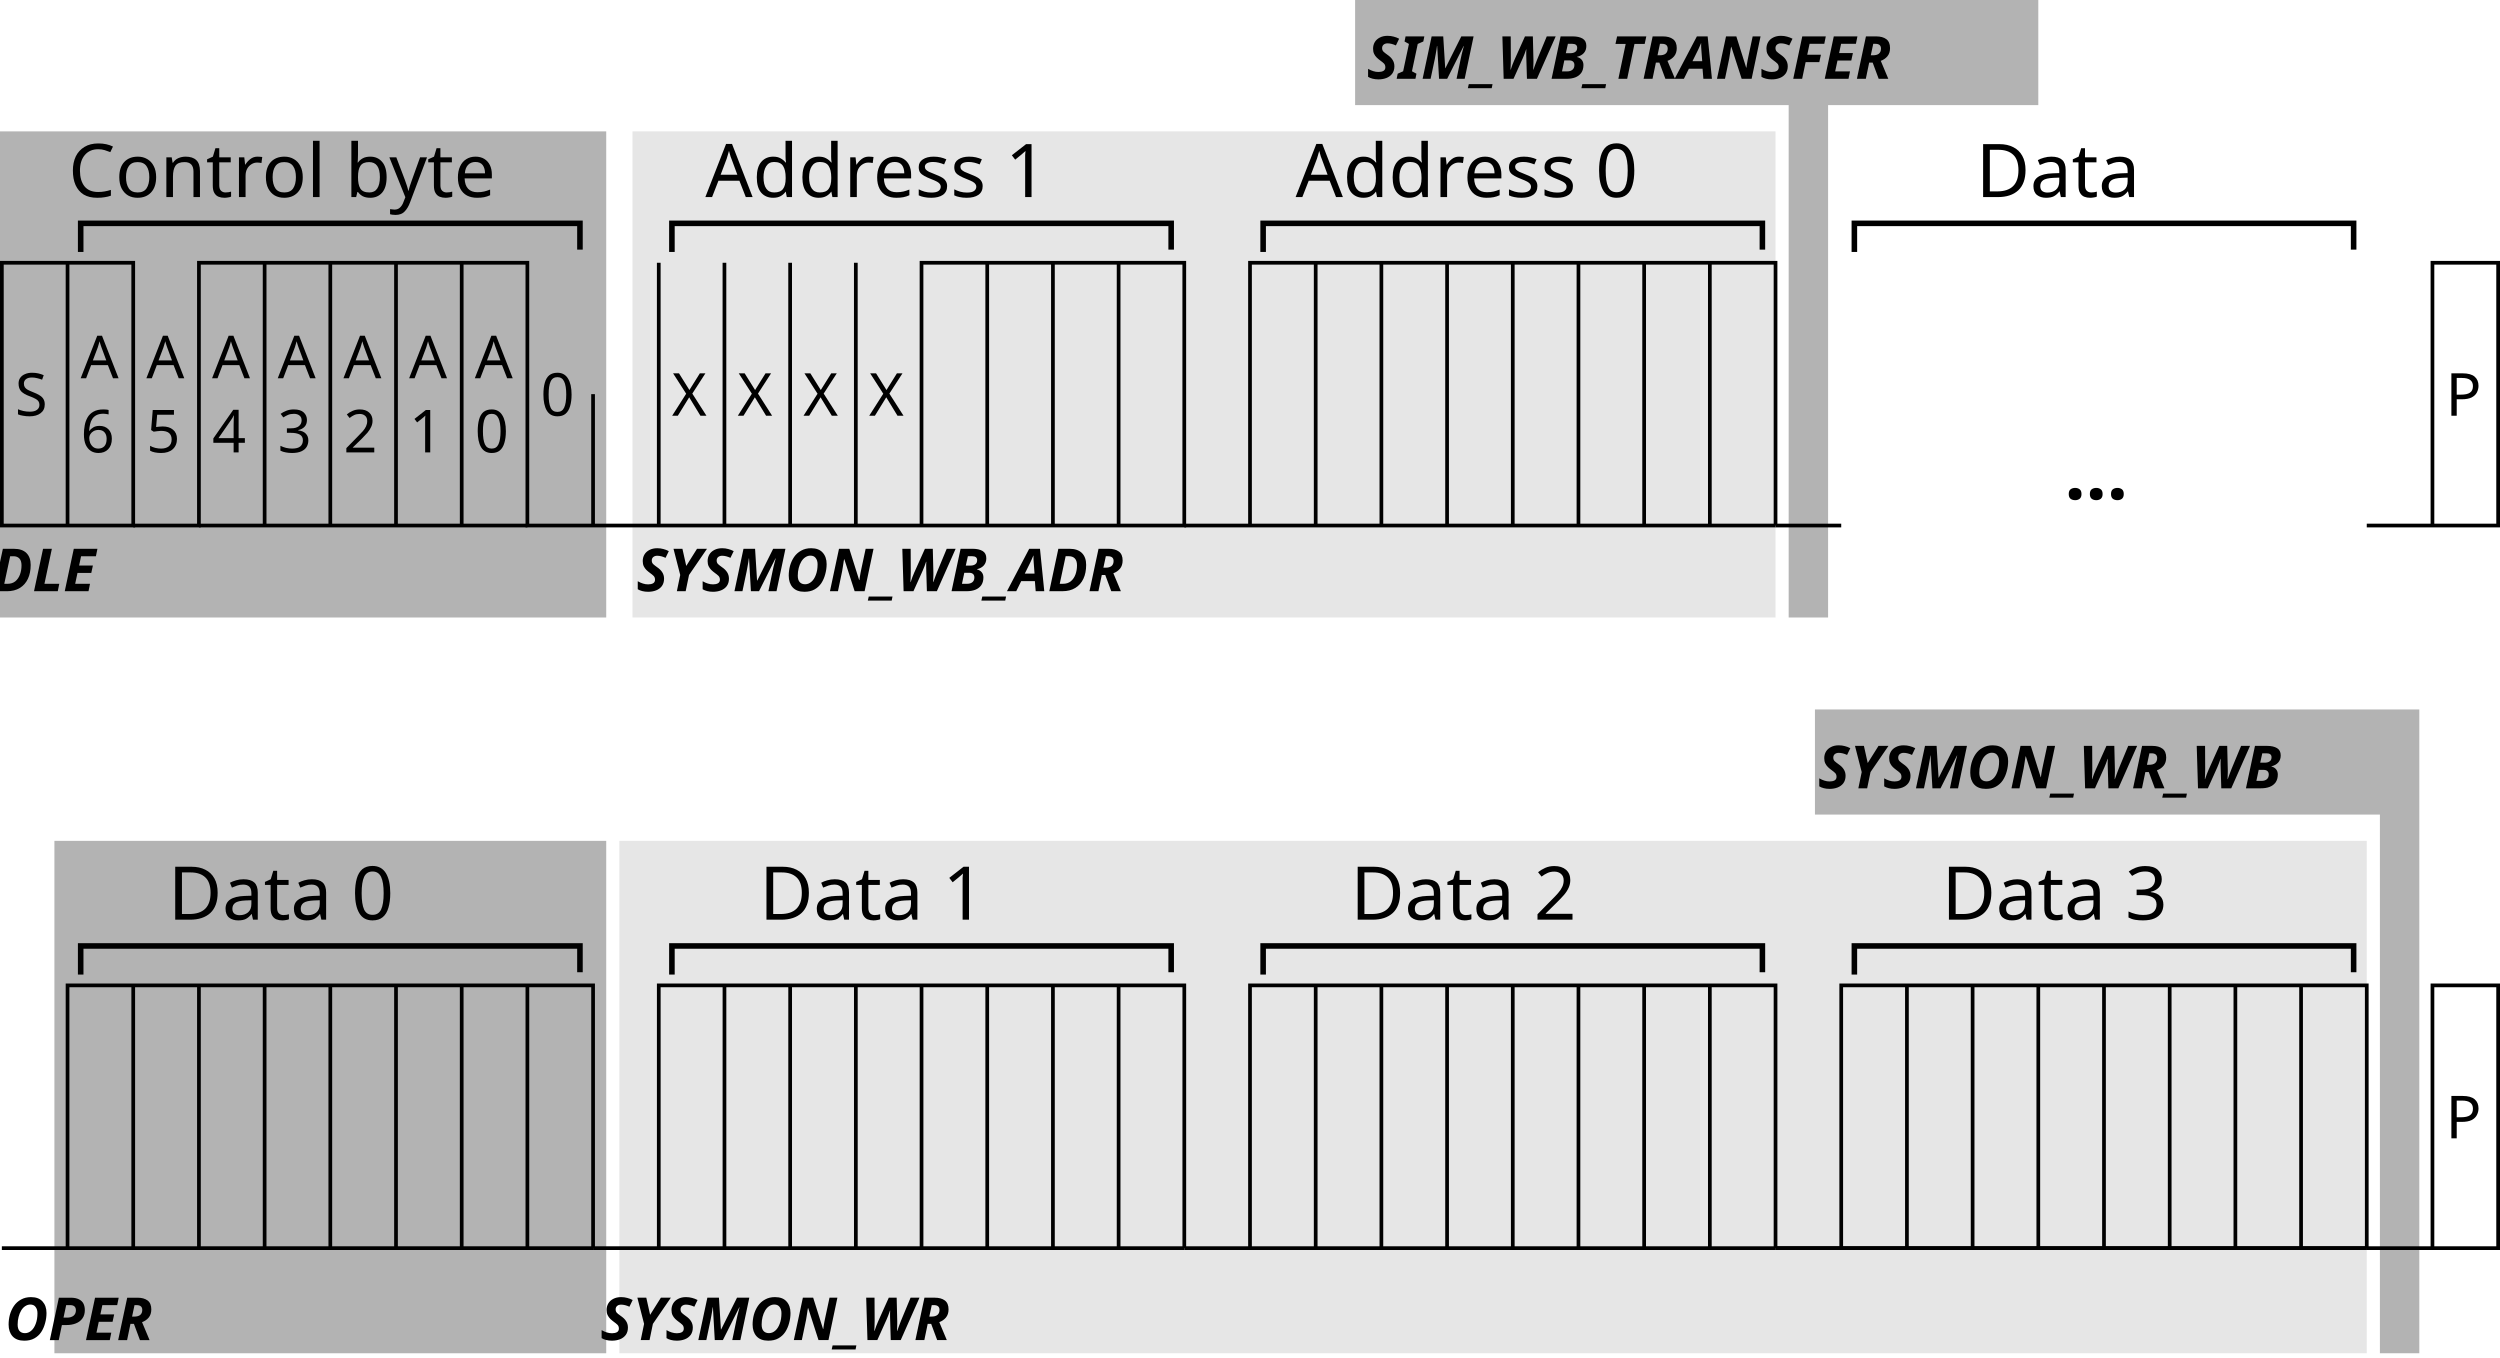
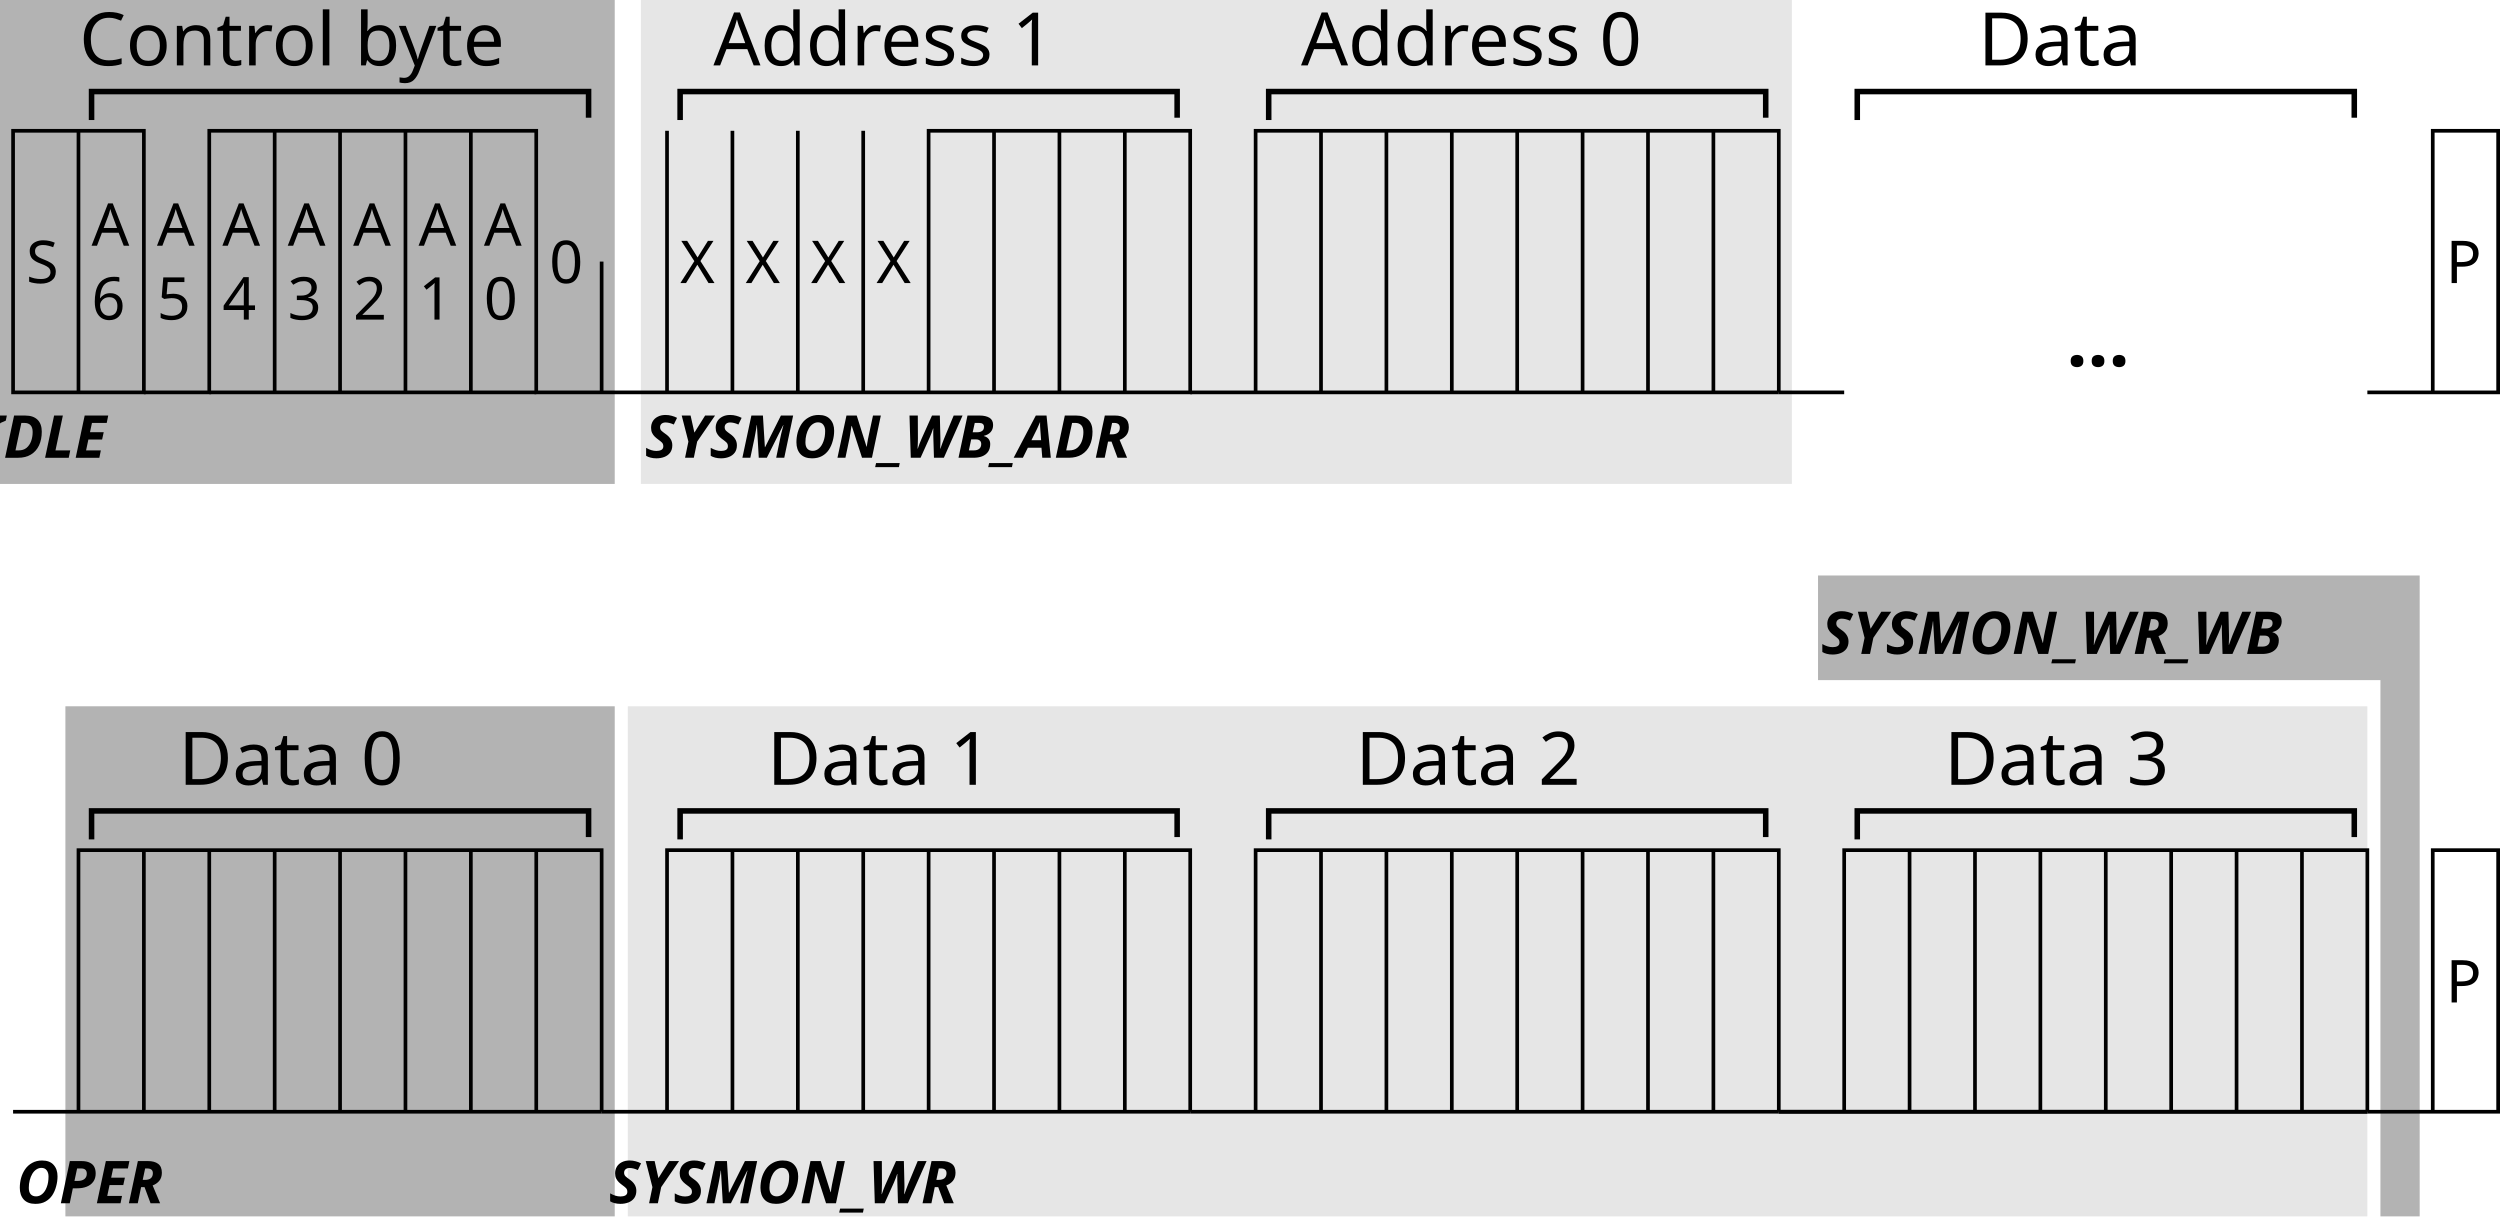
- <svg xmlns="http://www.w3.org/2000/svg" width="337.114" height="183.067" id="svg2" version="1.1">
+ <svg xmlns="http://www.w3.org/2000/svg" width="338.636" height="164.879" id="svg2" version="1.1">
  <defs id="defs4" />
-   <g id="layer1" transform="translate(-101.2147,920.6348)">
+   <g id="layer1" transform="translate(-99.69307,902.9183)">
    <path style="fill:none;stroke:#000000;stroke-width:0.5;stroke-linecap:butt;stroke-linejoin:miter;stroke-miterlimit:4;stroke-opacity:1;stroke-dasharray:none" d="m 110.323,-885.202 8.858,0 0,35.433 -8.858,0 0,-35.433 -8.858,0 0,35.433 8.858,0" id="path2989" />
    <path style="fill:none;stroke:#000000;stroke-width:0.5;stroke-linecap:butt;stroke-linejoin:miter;stroke-miterlimit:4;stroke-opacity:1;stroke-dasharray:none" d="m 119.181,-849.769 8.858,0 0,-35.433 8.858,0 0,0 8.858,0 8.858,0 8.858,0 8.858,0 0,35.433 8.858,0 0,-17.717 0,17.717 8.858,0 0,-35.433 0,35.433 8.858,0 0,-35.433 0,35.433 8.858,0 0,-35.433 0,35.433 8.858,0 0,-35.433 0,35.433 8.858,0 0,-35.433 35.433,0 0,35.433 -35.433,0" id="path2991" />
    <path style="fill:none;stroke:#000000;stroke-width:0.5;stroke-linecap:butt;stroke-linejoin:miter;stroke-miterlimit:4;stroke-opacity:1;stroke-dasharray:none" d="m 234.339,-885.202 0,35.433" id="path2995" />
    <path style="fill:none;stroke:#000000;stroke-width:0.5;stroke-linecap:butt;stroke-linejoin:miter;stroke-miterlimit:4;stroke-opacity:1;stroke-dasharray:none" d="m 243.197,-885.202 0,35.433" id="path2997" />
    <path style="fill:none;stroke:#000000;stroke-width:0.5;stroke-linecap:butt;stroke-linejoin:miter;stroke-miterlimit:4;stroke-opacity:1;stroke-dasharray:none" d="m 252.055,-885.202 0,35.433" id="path2999" />
    <path style="fill:none;stroke:#000000;stroke-width:0.5;stroke-linecap:butt;stroke-linejoin:miter;stroke-miterlimit:4;stroke-opacity:1;stroke-dasharray:none" d="m 260.914,-849.769 8.858,0 70.866,0" id="path3001" />
    <path style="fill:none;stroke:#000000;stroke-width:0.5;stroke-linecap:butt;stroke-linejoin:miter;stroke-miterlimit:4;stroke-opacity:1;stroke-dasharray:none" d="m 269.772,-849.769 0,-35.433 70.866,0 0,35.433" id="path3003" />
    <path style="fill:none;stroke:#000000;stroke-width:0.5;stroke-linecap:butt;stroke-linejoin:miter;stroke-miterlimit:4;stroke-opacity:1;stroke-dasharray:none" d="m 331.78,-885.202 0,35.433" id="path3005" />
    <path style="fill:none;stroke:#000000;stroke-width:0.5;stroke-linecap:butt;stroke-linejoin:miter;stroke-miterlimit:4;stroke-opacity:1;stroke-dasharray:none" d="m 322.921,-885.202 0,35.433" id="path3007" />
    <path style="fill:none;stroke:#000000;stroke-width:0.5;stroke-linecap:butt;stroke-linejoin:miter;stroke-miterlimit:4;stroke-opacity:1;stroke-dasharray:none" d="m 314.063,-849.769 0,-35.433" id="path3009" />
    <path style="fill:none;stroke:#000000;stroke-width:0.5;stroke-linecap:butt;stroke-linejoin:miter;stroke-miterlimit:4;stroke-opacity:1;stroke-dasharray:none" d="m 305.205,-885.202 0,35.433" id="path3011" />
    <path style="fill:none;stroke:#000000;stroke-width:0.5;stroke-linecap:butt;stroke-linejoin:miter;stroke-miterlimit:4;stroke-opacity:1;stroke-dasharray:none" d="m 296.347,-849.769 0,-35.433" id="path3013" />
    <path style="fill:none;stroke:#000000;stroke-width:0.5;stroke-linecap:butt;stroke-linejoin:miter;stroke-miterlimit:4;stroke-opacity:1;stroke-dasharray:none" d="m 287.488,-885.202 0,35.433" id="path3015" />
    <path style="fill:none;stroke:#000000;stroke-width:0.5;stroke-linecap:butt;stroke-linejoin:miter;stroke-miterlimit:4;stroke-opacity:1;stroke-dasharray:none" d="m 278.63,-849.769 0,-35.433" id="path3017" />
    <path id="path3019" d="m 101.465,-752.328 8.858,0 70.866,0" style="fill:none;stroke:#000000;stroke-width:0.5;stroke-linecap:butt;stroke-linejoin:miter;stroke-miterlimit:4;stroke-opacity:1;stroke-dasharray:none" />
    <path id="path3021" d="m 110.323,-752.328 0,-35.433 70.866,0 0,35.433" style="fill:none;stroke:#000000;stroke-width:0.5;stroke-linecap:butt;stroke-linejoin:miter;stroke-miterlimit:4;stroke-opacity:1;stroke-dasharray:none" />
    <path id="path3023" d="m 172.331,-787.761 0,35.433" style="fill:none;stroke:#000000;stroke-width:0.5;stroke-linecap:butt;stroke-linejoin:miter;stroke-miterlimit:4;stroke-opacity:1;stroke-dasharray:none" />
    <path id="path3025" d="m 163.473,-787.761 0,35.433" style="fill:none;stroke:#000000;stroke-width:0.5;stroke-linecap:butt;stroke-linejoin:miter;stroke-miterlimit:4;stroke-opacity:1;stroke-dasharray:none" />
    <path id="path3027" d="m 154.614,-752.328 0,-35.433" style="fill:none;stroke:#000000;stroke-width:0.5;stroke-linecap:butt;stroke-linejoin:miter;stroke-miterlimit:4;stroke-opacity:1;stroke-dasharray:none" />
    <path id="path3029" d="m 145.756,-787.761 0,35.433" style="fill:none;stroke:#000000;stroke-width:0.5;stroke-linecap:butt;stroke-linejoin:miter;stroke-miterlimit:4;stroke-opacity:1;stroke-dasharray:none" />
    <path id="path3031" d="m 136.898,-752.328 0,-35.433" style="fill:none;stroke:#000000;stroke-width:0.5;stroke-linecap:butt;stroke-linejoin:miter;stroke-miterlimit:4;stroke-opacity:1;stroke-dasharray:none" />
    <path id="path3033" d="m 128.04,-787.761 0,35.433" style="fill:none;stroke:#000000;stroke-width:0.5;stroke-linecap:butt;stroke-linejoin:miter;stroke-miterlimit:4;stroke-opacity:1;stroke-dasharray:none" />
    <path id="path3035" d="m 119.181,-752.328 0,-35.433" style="fill:none;stroke:#000000;stroke-width:0.5;stroke-linecap:butt;stroke-linejoin:miter;stroke-miterlimit:4;stroke-opacity:1;stroke-dasharray:none" />
    <path style="fill:none;stroke:#000000;stroke-width:0.5;stroke-linecap:butt;stroke-linejoin:miter;stroke-miterlimit:4;stroke-opacity:1;stroke-dasharray:none" d="m 181.189,-752.328 8.858,0 70.866,0" id="path3037" />
    <path style="fill:none;stroke:#000000;stroke-width:0.5;stroke-linecap:butt;stroke-linejoin:miter;stroke-miterlimit:4;stroke-opacity:1;stroke-dasharray:none" d="m 190.047,-752.328 0,-35.433 70.866,0 0,35.433" id="path3039" />
    <path style="fill:none;stroke:#000000;stroke-width:0.5;stroke-linecap:butt;stroke-linejoin:miter;stroke-miterlimit:4;stroke-opacity:1;stroke-dasharray:none" d="m 252.055,-787.761 0,35.433" id="path3041" />
    <path style="fill:none;stroke:#000000;stroke-width:0.5;stroke-linecap:butt;stroke-linejoin:miter;stroke-miterlimit:4;stroke-opacity:1;stroke-dasharray:none" d="m 243.197,-787.761 0,35.433" id="path3043" />
    <path style="fill:none;stroke:#000000;stroke-width:0.5;stroke-linecap:butt;stroke-linejoin:miter;stroke-miterlimit:4;stroke-opacity:1;stroke-dasharray:none" d="m 234.339,-752.328 0,-35.433" id="path3045" />
    <path style="fill:none;stroke:#000000;stroke-width:0.5;stroke-linecap:butt;stroke-linejoin:miter;stroke-miterlimit:4;stroke-opacity:1;stroke-dasharray:none" d="m 225.48,-787.761 0,35.433" id="path3047" />
    <path style="fill:none;stroke:#000000;stroke-width:0.5;stroke-linecap:butt;stroke-linejoin:miter;stroke-miterlimit:4;stroke-opacity:1;stroke-dasharray:none" d="m 216.622,-752.328 0,-35.433" id="path3049" />
    <path style="fill:none;stroke:#000000;stroke-width:0.5;stroke-linecap:butt;stroke-linejoin:miter;stroke-miterlimit:4;stroke-opacity:1;stroke-dasharray:none" d="m 207.764,-787.761 0,35.433" id="path3051" />
    <path style="fill:none;stroke:#000000;stroke-width:0.5;stroke-linecap:butt;stroke-linejoin:miter;stroke-miterlimit:4;stroke-opacity:1;stroke-dasharray:none" d="m 198.906,-752.328 0,-35.433" id="path3053" />
    <text xml:space="preserve" style="font-size:10px;font-style:normal;font-weight:normal;line-height:125%;letter-spacing:0px;word-spacing:0px;fill:#000000;fill-opacity:1;stroke:none;font-family:Sans" x="145.741" y="-894.06" id="text3055">
      <tspan id="tspan3057" x="145.741" y="-894.06" style="text-align:center;text-anchor:middle">Control byte</tspan>
    </text>
    <path style="fill:none;stroke:#000000;stroke-width:0.5;stroke-linecap:butt;stroke-linejoin:miter;stroke-miterlimit:4;stroke-opacity:1;stroke-dasharray:none" d="m 128.04,-849.769 44.291,0" id="path3059" />
    <path style="fill:none;stroke:#000000;stroke-width:0.5;stroke-linecap:butt;stroke-linejoin:miter;stroke-miterlimit:4;stroke-opacity:1;stroke-dasharray:none" d="m 163.473,-885.202 0,35.433" id="path3061" />
    <path style="fill:none;stroke:#000000;stroke-width:0.5;stroke-linecap:butt;stroke-linejoin:miter;stroke-miterlimit:4;stroke-opacity:1;stroke-dasharray:none" d="m 154.614,-885.202 0,35.433" id="path3063" />
    <path style="fill:none;stroke:#000000;stroke-width:0.5;stroke-linecap:butt;stroke-linejoin:miter;stroke-miterlimit:4;stroke-opacity:1;stroke-dasharray:none" d="m 145.756,-849.769 0,-35.433" id="path3065" />
    <path style="fill:none;stroke:#000000;stroke-width:0.5;stroke-linecap:butt;stroke-linejoin:miter;stroke-miterlimit:4;stroke-opacity:1;stroke-dasharray:none" d="m 136.898,-885.202 0,35.433" id="path3067" />
    <text id="text3069" y="-894.06" x="225.905" style="font-size:10px;font-style:normal;font-weight:normal;line-height:125%;letter-spacing:0px;word-spacing:0px;fill:#000000;fill-opacity:1;stroke:none;font-family:Sans" xml:space="preserve">
      <tspan y="-894.06" x="225.905" id="tspan3071" style="text-align:center;text-anchor:middle">Address 1</tspan>
    </text>
    <text xml:space="preserve" style="font-size:10px;font-style:normal;font-weight:normal;line-height:125%;letter-spacing:0px;word-spacing:0px;fill:#000000;fill-opacity:1;stroke:none;font-family:Sans" x="305.5" y="-894.06" id="text3073">
      <tspan id="tspan3075" x="305.5" y="-894.06" style="text-align:center;text-anchor:middle">Address 0</tspan>
    </text>
    <text id="text3077" y="-796.619" x="145.6" style="font-size:10px;font-style:normal;font-weight:normal;line-height:125%;letter-spacing:0px;word-spacing:0px;fill:#000000;fill-opacity:1;stroke:none;font-family:Sans" xml:space="preserve">
      <tspan style="text-align:center;text-anchor:middle" y="-796.619" x="145.6" id="tspan3079">Data 0</tspan>
    </text>
    <path style="fill:none;stroke:#000000;stroke-width:0.5;stroke-linecap:butt;stroke-linejoin:miter;stroke-miterlimit:4;stroke-opacity:1;stroke-dasharray:none" d="m 260.914,-752.328 8.858,0 70.866,0" id="path3085" />
    <path style="fill:none;stroke:#000000;stroke-width:0.5;stroke-linecap:butt;stroke-linejoin:miter;stroke-miterlimit:4;stroke-opacity:1;stroke-dasharray:none" d="m 269.772,-752.328 0,-35.433 70.866,0 0,35.433" id="path3087" />
    <path style="fill:none;stroke:#000000;stroke-width:0.5;stroke-linecap:butt;stroke-linejoin:miter;stroke-miterlimit:4;stroke-opacity:1;stroke-dasharray:none" d="m 331.78,-787.761 0,35.433" id="path3089" />
    <path style="fill:none;stroke:#000000;stroke-width:0.5;stroke-linecap:butt;stroke-linejoin:miter;stroke-miterlimit:4;stroke-opacity:1;stroke-dasharray:none" d="m 322.921,-787.761 0,35.433" id="path3091" />
    <path style="fill:none;stroke:#000000;stroke-width:0.5;stroke-linecap:butt;stroke-linejoin:miter;stroke-miterlimit:4;stroke-opacity:1;stroke-dasharray:none" d="m 314.063,-752.328 0,-35.433" id="path3093" />
    <path style="fill:none;stroke:#000000;stroke-width:0.5;stroke-linecap:butt;stroke-linejoin:miter;stroke-miterlimit:4;stroke-opacity:1;stroke-dasharray:none" d="m 305.205,-787.761 0,35.433" id="path3095" />
    <path style="fill:none;stroke:#000000;stroke-width:0.5;stroke-linecap:butt;stroke-linejoin:miter;stroke-miterlimit:4;stroke-opacity:1;stroke-dasharray:none" d="m 296.347,-752.328 0,-35.433" id="path3097" />
    <path style="fill:none;stroke:#000000;stroke-width:0.5;stroke-linecap:butt;stroke-linejoin:miter;stroke-miterlimit:4;stroke-opacity:1;stroke-dasharray:none" d="m 287.488,-787.761 0,35.433" id="path3099" />
    <path style="fill:none;stroke:#000000;stroke-width:0.5;stroke-linecap:butt;stroke-linejoin:miter;stroke-miterlimit:4;stroke-opacity:1;stroke-dasharray:none" d="m 278.63,-752.328 0,-35.433" id="path3101" />
    <path id="path3103" d="m 340.638,-752.328 8.858,0 70.866,0" style="fill:none;stroke:#000000;stroke-width:0.5;stroke-linecap:butt;stroke-linejoin:miter;stroke-miterlimit:4;stroke-opacity:1;stroke-dasharray:none" />
    <path id="path3105" d="m 349.496,-752.328 0,-35.433 70.866,0 0,35.433" style="fill:none;stroke:#000000;stroke-width:0.5;stroke-linecap:butt;stroke-linejoin:miter;stroke-miterlimit:4;stroke-opacity:1;stroke-dasharray:none" />
    <path id="path3107" d="m 411.504,-787.761 0,35.433" style="fill:none;stroke:#000000;stroke-width:0.5;stroke-linecap:butt;stroke-linejoin:miter;stroke-miterlimit:4;stroke-opacity:1;stroke-dasharray:none" />
    <path id="path3109" d="m 402.646,-787.761 0,35.433" style="fill:none;stroke:#000000;stroke-width:0.5;stroke-linecap:butt;stroke-linejoin:miter;stroke-miterlimit:4;stroke-opacity:1;stroke-dasharray:none" />
    <path id="path3111" d="m 393.788,-752.328 0,-35.433" style="fill:none;stroke:#000000;stroke-width:0.5;stroke-linecap:butt;stroke-linejoin:miter;stroke-miterlimit:4;stroke-opacity:1;stroke-dasharray:none" />
    <path id="path3113" d="m 384.929,-787.761 0,35.433" style="fill:none;stroke:#000000;stroke-width:0.5;stroke-linecap:butt;stroke-linejoin:miter;stroke-miterlimit:4;stroke-opacity:1;stroke-dasharray:none" />
    <path id="path3115" d="m 376.071,-752.328 0,-35.433" style="fill:none;stroke:#000000;stroke-width:0.5;stroke-linecap:butt;stroke-linejoin:miter;stroke-miterlimit:4;stroke-opacity:1;stroke-dasharray:none" />
    <path id="path3117" d="m 367.213,-787.761 0,35.433" style="fill:none;stroke:#000000;stroke-width:0.5;stroke-linecap:butt;stroke-linejoin:miter;stroke-miterlimit:4;stroke-opacity:1;stroke-dasharray:none" />
    <path id="path3119" d="m 358.354,-752.328 0,-35.433" style="fill:none;stroke:#000000;stroke-width:0.5;stroke-linecap:butt;stroke-linejoin:miter;stroke-miterlimit:4;stroke-opacity:1;stroke-dasharray:none" />
    <path style="fill:none;stroke:#000000;stroke-width:0.5;stroke-linecap:butt;stroke-linejoin:miter;stroke-miterlimit:4;stroke-opacity:1;stroke-dasharray:none" d="m 420.362,-849.769 8.858,0 0,-35.433 8.858,0 0,35.433 -8.858,0" id="path3121" />
    <text xml:space="preserve" style="font-size:10px;font-style:normal;font-weight:normal;line-height:125%;letter-spacing:0px;word-spacing:0px;fill:#000000;fill-opacity:1;stroke:none;font-family:Sans" x="103.236" y="-864.573" id="text3131">
      <tspan id="tspan3133" x="103.236" y="-864.573" style="font-size:8px;text-align:start;text-anchor:start">S</tspan>
    </text>
    <text id="text3135" y="-869.626" x="112.095" style="font-size:10px;font-style:normal;font-weight:normal;line-height:125%;letter-spacing:0px;word-spacing:0px;fill:#000000;fill-opacity:1;stroke:none;font-family:Sans" xml:space="preserve">
      <tspan style="font-size:8px;text-align:start;text-anchor:start" y="-869.626" x="112.095" id="tspan3137">A</tspan>
      <tspan style="font-size:8px;text-align:start;text-anchor:start" y="-859.626" x="112.095" id="tspan3139">6</tspan>
    </text>
    <text xml:space="preserve" style="font-size:10px;font-style:normal;font-weight:normal;line-height:125%;letter-spacing:0px;word-spacing:0px;fill:#000000;fill-opacity:1;stroke:none;font-family:Sans" x="120.953" y="-869.626" id="text3141">
      <tspan id="tspan3143" x="120.953" y="-869.626" style="font-size:8px;text-align:start;text-anchor:start">A</tspan>
      <tspan id="tspan3145" x="120.953" y="-859.626" style="font-size:8px;text-align:start;text-anchor:start">5</tspan>
    </text>
    <text xml:space="preserve" style="font-size:10px;font-style:normal;font-weight:normal;line-height:125%;letter-spacing:0px;word-spacing:0px;fill:#000000;fill-opacity:1;stroke:none;font-family:Sans" x="129.811" y="-869.626" id="text3147">
      <tspan id="tspan3149" x="129.811" y="-869.626" style="font-size:8px;text-align:start;text-anchor:start">A</tspan>
      <tspan id="tspan3151" x="129.811" y="-859.626" style="font-size:8px;text-align:start;text-anchor:start">4</tspan>
    </text>
    <text id="text3153" y="-869.626" x="138.669" style="font-size:10px;font-style:normal;font-weight:normal;line-height:125%;letter-spacing:0px;word-spacing:0px;fill:#000000;fill-opacity:1;stroke:none;font-family:Sans" xml:space="preserve">
      <tspan style="font-size:8px;text-align:start;text-anchor:start" y="-869.626" x="138.669" id="tspan3155">A</tspan>
      <tspan style="font-size:8px;text-align:start;text-anchor:start" y="-859.626" x="138.669" id="tspan3157">3</tspan>
    </text>
    <text id="text3159" y="-869.626" x="147.528" style="font-size:10px;font-style:normal;font-weight:normal;line-height:125%;letter-spacing:0px;word-spacing:0px;fill:#000000;fill-opacity:1;stroke:none;font-family:Sans" xml:space="preserve">
      <tspan style="font-size:8px;text-align:start;text-anchor:start" y="-869.626" x="147.528" id="tspan3161">A</tspan>
      <tspan style="font-size:8px;text-align:start;text-anchor:start" y="-859.626" x="147.528" id="tspan3163">2</tspan>
    </text>
    <text xml:space="preserve" style="font-size:10px;font-style:normal;font-weight:normal;line-height:125%;letter-spacing:0px;word-spacing:0px;fill:#000000;fill-opacity:1;stroke:none;font-family:Sans" x="156.386" y="-869.626" id="text3165">
      <tspan id="tspan3167" x="156.386" y="-869.626" style="font-size:8px;text-align:start;text-anchor:start">A</tspan>
      <tspan id="tspan3169" x="156.386" y="-859.626" style="font-size:8px;text-align:start;text-anchor:start">1</tspan>
    </text>
    <text id="text3171" y="-869.626" x="165.244" style="font-size:10px;font-style:normal;font-weight:normal;line-height:125%;letter-spacing:0px;word-spacing:0px;fill:#000000;fill-opacity:1;stroke:none;font-family:Sans" xml:space="preserve">
      <tspan style="font-size:8px;text-align:start;text-anchor:start" y="-869.626" x="165.244" id="tspan3173">A</tspan>
      <tspan style="font-size:8px;text-align:start;text-anchor:start" y="-859.626" x="165.244" id="tspan3175">0</tspan>
    </text>
    <text xml:space="preserve" style="font-size:10px;font-style:normal;font-weight:normal;line-height:125%;letter-spacing:0px;word-spacing:0px;fill:#000000;fill-opacity:1;stroke:none;font-family:Sans" x="174.103" y="-864.573" id="text3177">
      <tspan id="tspan3181" x="174.103" y="-864.573" style="font-size:8px;text-align:start;text-anchor:start">0</tspan>
    </text>
    <text id="text3193" y="-864.573" x="191.819" style="font-size:10px;font-style:normal;font-weight:normal;line-height:125%;letter-spacing:0px;word-spacing:0px;fill:#000000;fill-opacity:1;stroke:none;font-family:Sans" xml:space="preserve">
      <tspan style="font-size:8px;text-align:start;text-anchor:start" y="-864.573" x="191.819" id="tspan3195">X</tspan>
    </text>
    <text xml:space="preserve" style="font-size:10px;font-style:normal;font-weight:normal;line-height:125%;letter-spacing:0px;word-spacing:0px;fill:#000000;fill-opacity:1;stroke:none;font-family:Sans" x="200.677" y="-864.573" id="text3197">
      <tspan id="tspan3199" x="200.677" y="-864.573" style="font-size:8px;text-align:start;text-anchor:start">X</tspan>
    </text>
    <text id="text3201" y="-864.573" x="209.536" style="font-size:10px;font-style:normal;font-weight:normal;line-height:125%;letter-spacing:0px;word-spacing:0px;fill:#000000;fill-opacity:1;stroke:none;font-family:Sans" xml:space="preserve">
      <tspan style="font-size:8px;text-align:start;text-anchor:start" y="-864.573" x="209.536" id="tspan3203">X</tspan>
    </text>
    <text xml:space="preserve" style="font-size:10px;font-style:normal;font-weight:normal;line-height:125%;letter-spacing:0px;word-spacing:0px;fill:#000000;fill-opacity:1;stroke:none;font-family:Sans" x="218.394" y="-864.573" id="text3205">
      <tspan id="tspan3207" x="218.394" y="-864.573" style="font-size:8px;text-align:start;text-anchor:start">X</tspan>
    </text>
    <text id="text3276" y="-864.573" x="430.992" style="font-size:10px;font-style:normal;font-weight:normal;line-height:125%;letter-spacing:0px;word-spacing:0px;fill:#000000;fill-opacity:1;stroke:none;font-family:Sans" xml:space="preserve">
      <tspan style="font-size:8px;text-align:start;text-anchor:start" y="-864.573" x="430.992" id="tspan3278">P</tspan>
    </text>
    <path style="fill:none;stroke:#000000;stroke-width:0.75;stroke-linecap:butt;stroke-linejoin:miter;stroke-miterlimit:4;stroke-opacity:1;stroke-dasharray:none" d="m 112.095,-886.66 0,-3.857 67.323,0 0,3.543" id="path4071" />
    <path id="path4087" d="m 340.638,-752.328 8.858,0 70.866,0" style="fill:none;stroke:#000000;stroke-width:0.5;stroke-linecap:butt;stroke-linejoin:miter;stroke-miterlimit:4;stroke-opacity:1;stroke-dasharray:none" />
    <path id="path4908" d="m 191.819,-886.66 0,-3.857 67.323,0 0,3.543" style="fill:none;stroke:#000000;stroke-width:0.75;stroke-linecap:butt;stroke-linejoin:miter;stroke-miterlimit:4;stroke-opacity:1;stroke-dasharray:none" />
    <path style="fill:none;stroke:#000000;stroke-width:0.75;stroke-linecap:butt;stroke-linejoin:miter;stroke-miterlimit:4;stroke-opacity:1;stroke-dasharray:none" d="m 112.095,-789.219 0,-3.857 67.323,0 0,3.543" id="path4910" />
    <path id="path4912" d="m 271.543,-886.66 0,-3.857 67.323,0 0,3.543" style="fill:none;stroke:#000000;stroke-width:0.75;stroke-linecap:butt;stroke-linejoin:miter;stroke-miterlimit:4;stroke-opacity:1;stroke-dasharray:none" />
    <text xml:space="preserve" style="font-size:10px;font-style:normal;font-weight:normal;line-height:125%;letter-spacing:0px;word-spacing:0px;fill:#000000;fill-opacity:1;stroke:none;font-family:Sans" x="225.324" y="-796.619" id="text4914">
      <tspan id="tspan4916" x="225.324" y="-796.619" style="text-align:center;text-anchor:middle">Data 1</tspan>
    </text>
    <path id="path4918" d="m 191.819,-789.219 0,-3.857 67.323,0 0,3.543" style="fill:none;stroke:#000000;stroke-width:0.75;stroke-linecap:butt;stroke-linejoin:miter;stroke-miterlimit:4;stroke-opacity:1;stroke-dasharray:none" />
    <text xml:space="preserve" style="font-size:10px;font-style:normal;font-weight:normal;line-height:125%;letter-spacing:0px;word-spacing:0px;fill:#000000;fill-opacity:1;stroke:none;font-family:Sans" x="305.049" y="-796.619" id="text4920">
      <tspan id="tspan4922" x="305.049" y="-796.619" style="text-align:center;text-anchor:middle">Data 2</tspan>
    </text>
    <path id="path4924" d="m 271.543,-789.219 0,-3.857 67.323,0 0,3.543" style="fill:none;stroke:#000000;stroke-width:0.75;stroke-linecap:butt;stroke-linejoin:miter;stroke-miterlimit:4;stroke-opacity:1;stroke-dasharray:none" />
    <text id="text4926" y="-796.619" x="384.773" style="font-size:10px;font-style:normal;font-weight:normal;line-height:125%;letter-spacing:0px;word-spacing:0px;fill:#000000;fill-opacity:1;stroke:none;font-family:Sans" xml:space="preserve">
      <tspan style="text-align:center;text-anchor:middle" y="-796.619" x="384.773" id="tspan4928">Data 3</tspan>
    </text>
    <path style="fill:none;stroke:#000000;stroke-width:0.75;stroke-linecap:butt;stroke-linejoin:miter;stroke-miterlimit:4;stroke-opacity:1;stroke-dasharray:none" d="m 351.268,-789.219 0,-3.857 67.323,0 0,3.543" id="path4930" />
    <path style="fill:none;stroke:#000000;stroke-width:0.5;stroke-linecap:butt;stroke-linejoin:miter;stroke-miterlimit:4;stroke-opacity:1;stroke-dasharray:none" d="m 345.472,86.809 8.858,0" id="path3349" transform="translate(-4.834492,-936.5775)" />
    <path id="path4119" d="m 420.362,-752.328 8.858,0 0,-35.433 8.858,0 0,35.433 -8.858,0" style="fill:none;stroke:#000000;stroke-width:0.5;stroke-linecap:butt;stroke-linejoin:miter;stroke-miterlimit:4;stroke-opacity:1;stroke-dasharray:none" />
    <text xml:space="preserve" style="font-size:10px;font-style:normal;font-weight:normal;line-height:125%;letter-spacing:0px;word-spacing:0px;fill:#000000;fill-opacity:1;stroke:none;font-family:Sans" x="430.992" y="-767.132" id="text4121">
      <tspan id="tspan4123" x="430.992" y="-767.132" style="font-size:8px;text-align:start;text-anchor:start">P</tspan>
    </text>
    <text xml:space="preserve" style="font-size:10px;font-style:normal;font-weight:normal;line-height:125%;letter-spacing:0px;word-spacing:0px;fill:#000000;fill-opacity:1;stroke:none;font-family:Sans" x="379.614" y="-853.312" id="text4134">
      <tspan id="tspan4136" x="379.614" y="-853.312" style="font-weight:bold">...</tspan>
    </text>
    <text id="text4138" y="-894.06" x="385.225" style="font-size:10px;font-style:normal;font-weight:normal;line-height:125%;letter-spacing:0px;word-spacing:0px;fill:#000000;fill-opacity:1;stroke:none;font-family:Sans" xml:space="preserve">
      <tspan style="text-align:center;text-anchor:middle" y="-894.06" x="385.225" id="tspan4140">Data</tspan>
    </text>
    <path style="fill:none;stroke:#000000;stroke-width:0.75;stroke-linecap:butt;stroke-linejoin:miter;stroke-miterlimit:4;stroke-opacity:1;stroke-dasharray:none" d="m 351.268,-886.66 0,-3.857 67.323,0 0,3.543" id="path4142" />
    <g id="g4154" transform="translate(-160.74,-1028.706)">
-       <rect y="125.787" x="347.244" height="65.551" width="154.134" id="rect3339" style="fill:#000000;fill-opacity:0.1;fill-rule:evenodd;stroke:none" />
+       <rect y="125.787" x="347.244" height="65.551" width="155.905" id="rect3339" style="fill:#000000;fill-opacity:0.1;fill-rule:evenodd;stroke:none" />
      <text id="text4109" y="187.795" x="389.764" style="font-size:10px;font-style:normal;font-weight:normal;line-height:125%;letter-spacing:0px;word-spacing:0px;fill:#000000;fill-opacity:1;stroke:none;font-family:Sans" xml:space="preserve">
        <tspan style="font-size:8px;font-style:italic;font-weight:bold;text-align:center;text-anchor:middle" y="187.795" x="389.764" id="tspan4111">SYSMON_WB_ADR</tspan>
-       </text>
-     </g>
-     <g id="g8006">
-       <path style="fill:#000000;fill-opacity:0.3;stroke:none" d="m 283.945,-920.635 -1e-5,14.173 58.465,0 0,69.094 5.315,0 0,-69.094 28.346,0 0,-14.173 z" id="path7225" />
-       <text xml:space="preserve" style="font-size:10px;font-style:normal;font-weight:normal;line-height:125%;letter-spacing:0px;word-spacing:0px;fill:#000000;fill-opacity:1;stroke:none;font-family:Sans" x="330.008" y="-910.005" id="text4115">
-         <tspan id="tspan4117" x="330.008" y="-910.005" style="font-size:8px;font-style:italic;font-weight:bold;text-align:center;text-anchor:middle">SIM_WB_TRANSFER</tspan>
      </text>
    </g>
    <g id="g8201">
      <path id="path7741" d="m 345.953,-824.966 0,14.173 76.181,0 0,72.638 5.315,0 0,-72.638 0,0 0,-14.173 z" style="fill:#000000;fill-opacity:0.3;stroke:none" />
      <text xml:space="preserve" style="font-size:10px;font-style:normal;font-weight:normal;line-height:125%;letter-spacing:0px;word-spacing:0px;fill:#000000;fill-opacity:1;stroke:none;font-family:Sans" x="386.701" y="-814.336" id="text4115-1">
        <tspan id="tspan4117-6" x="386.701" y="-814.336" style="font-size:8px;font-style:italic;font-weight:bold;text-align:center;text-anchor:middle">SYSMON_WR_WB</tspan>
      </text>
    </g>
    <g id="g4218" transform="translate(-174.9132,-844.4537)">
      <rect style="fill:#000000;fill-opacity:0.3;fill-rule:evenodd;stroke:none" id="rect4121" width="74.409" height="69.095" x="283.465" y="37.205" />
      <text xml:space="preserve" style="font-size:10px;font-style:normal;font-weight:normal;line-height:125%;letter-spacing:0px;word-spacing:0px;fill:#000000;fill-opacity:1;stroke:none;font-family:Sans" x="295.866" y="104.528" id="text4126">
        <tspan id="tspan4128" x="295.866" y="104.528" style="font-size:8px;font-style:italic;font-weight:bold;text-align:center;text-anchor:middle">OPER</tspan>
      </text>
    </g>
    <g id="g4463" transform="translate(-256.4093,-830.2805)">
      <rect y="23.031" x="441.142" height="69.095" width="235.63" id="rect4138" style="fill:#000000;fill-opacity:0.1;fill-rule:evenodd;stroke:none" />
      <text xml:space="preserve" style="font-size:10px;font-style:normal;font-weight:normal;line-height:125%;letter-spacing:0px;word-spacing:0px;fill:#000000;fill-opacity:1;stroke:none;font-family:Sans" x="471.26" y="90.354" id="text4142">
        <tspan id="tspan4144-1" x="471.26" y="90.354" style="font-size:8px;font-style:italic;font-weight:bold;text-align:center;text-anchor:middle">SYSMON_WR</tspan>
      </text>
    </g>
    <rect style="fill:#000000;fill-opacity:0.3;fill-rule:evenodd;stroke:none" id="rect9415" width="83.268" height="65.551" x="99.693" y="-902.918" />
    <text xml:space="preserve" style="font-size:10px;font-style:normal;font-weight:normal;line-height:125%;letter-spacing:0px;word-spacing:0px;fill:#000000;fill-opacity:1;stroke:none;font-family:Sans" x="112.095" y="-840.91" id="text9417">
      <tspan id="tspan9419" x="112.095" y="-840.91" style="font-size:8px;font-style:italic;font-weight:bold;text-align:center;text-anchor:middle">IDLE</tspan>
    </text>
  </g>
</svg>
